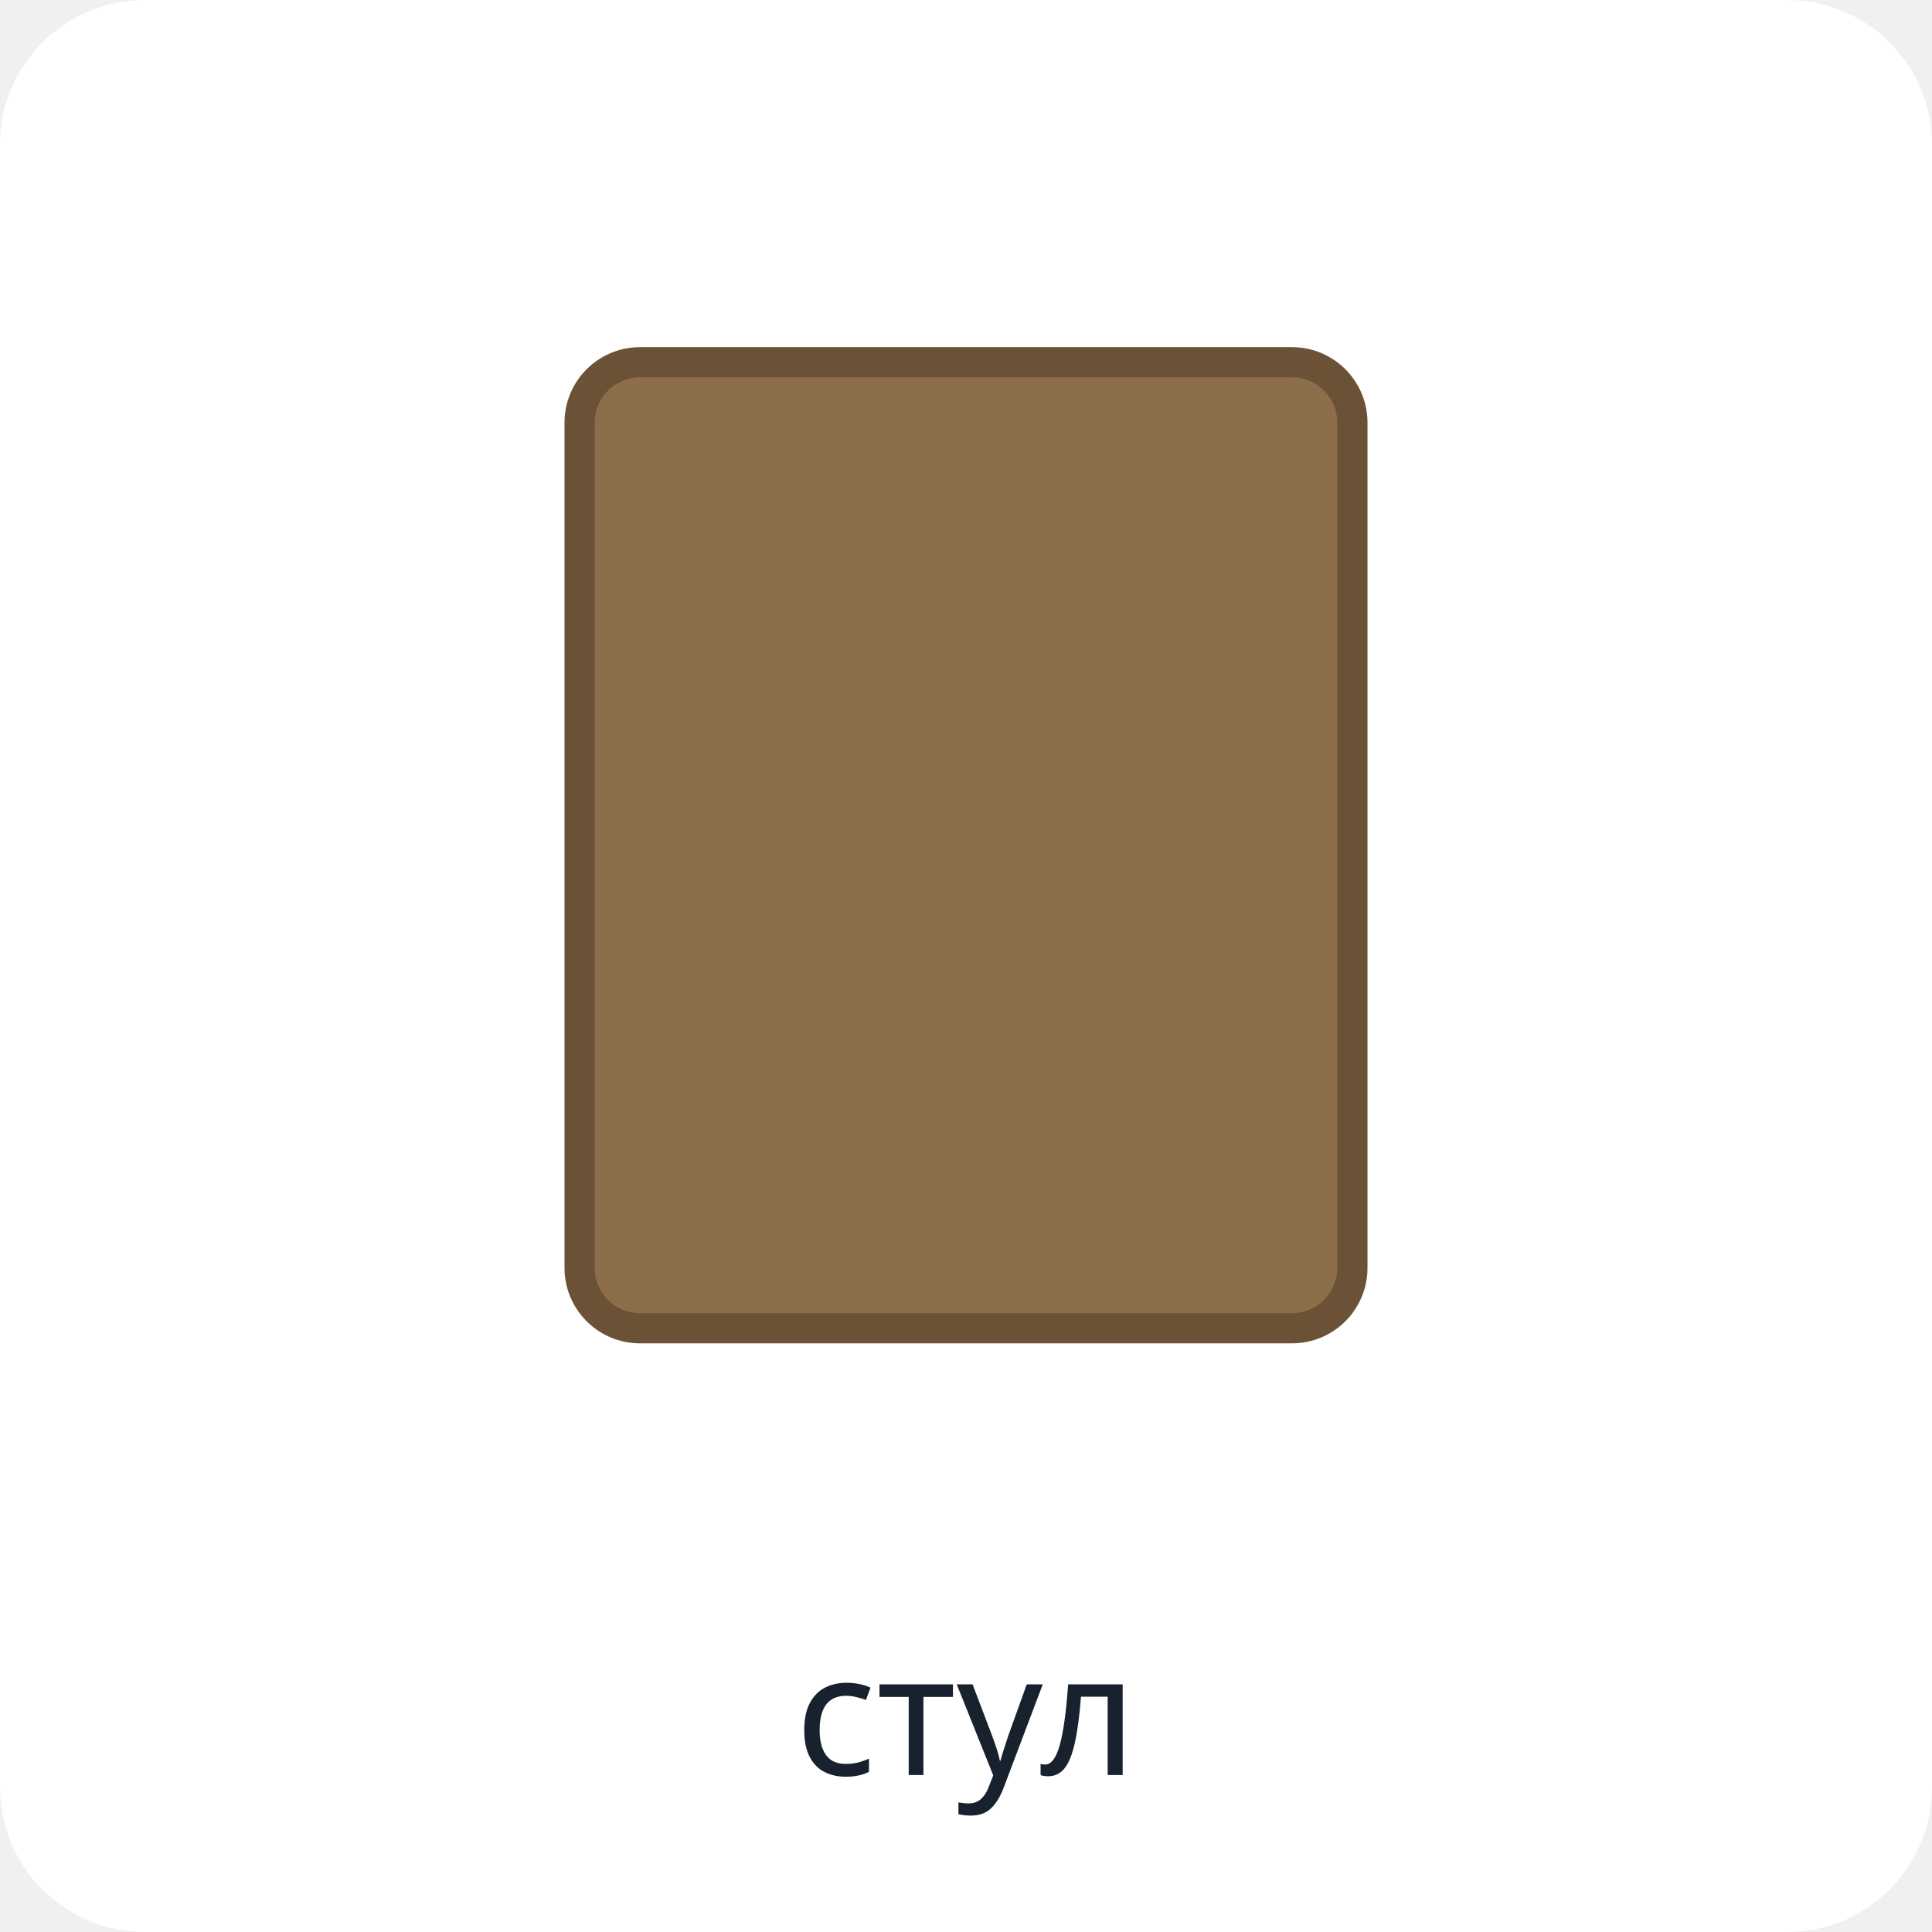
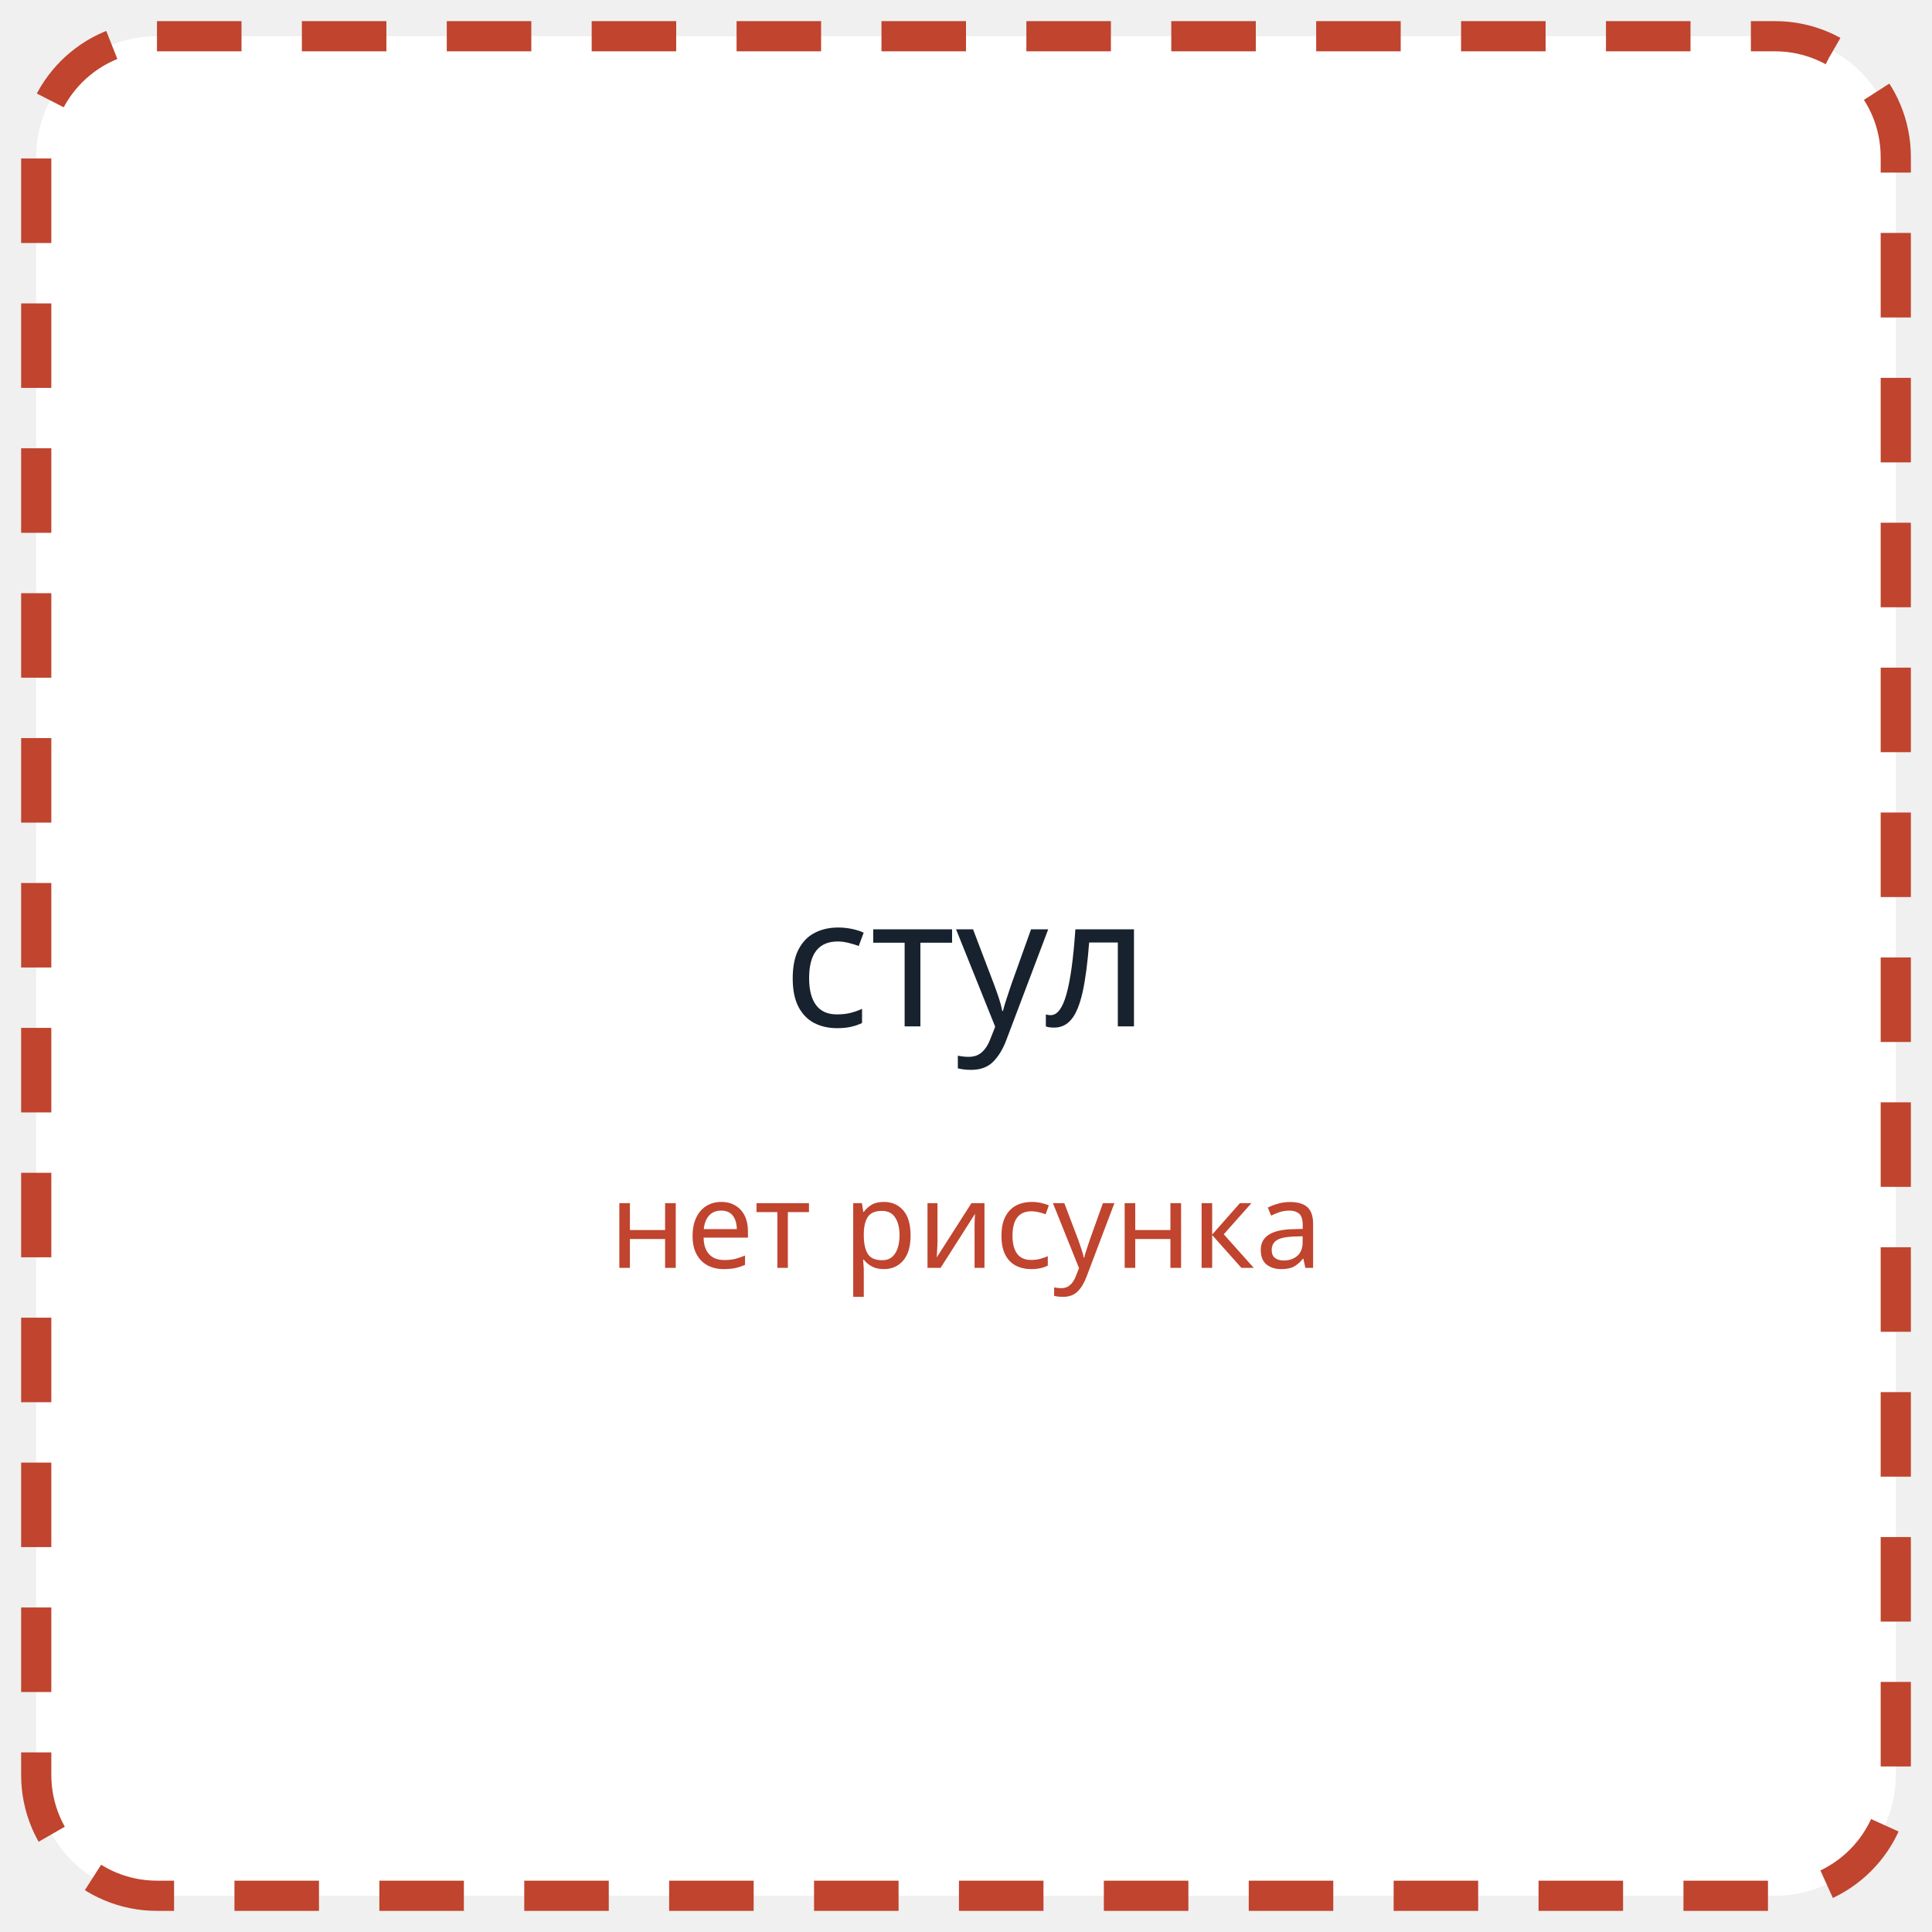
<svg xmlns="http://www.w3.org/2000/svg" viewBox="0 0 320 320" width="320" height="320">
-   <rect width="320" height="320" rx="24" fill="#ffffff" />
-   <rect x="96" y="60" width="128" height="160" rx="10" fill="#8d6e4a" stroke="#6b5136" stroke-width="5" />
-   <text x="160" y="294" text-anchor="middle" font-family="system-ui, sans-serif" font-size="28" fill="#17222e">стул</text>
+   <rect x="6" y="6" width="308" height="308" rx="20" fill="#ffffff" stroke="#c0442e" stroke-width="5" stroke-dasharray="14 10" />
+   <text x="160" y="170" text-anchor="middle" font-family="system-ui, sans-serif" font-size="30" fill="#17222e">стул</text>
+   <text x="160" y="210" text-anchor="middle" font-family="system-ui, sans-serif" font-size="20" fill="#c0442e">нет рисунка</text>
</svg>
